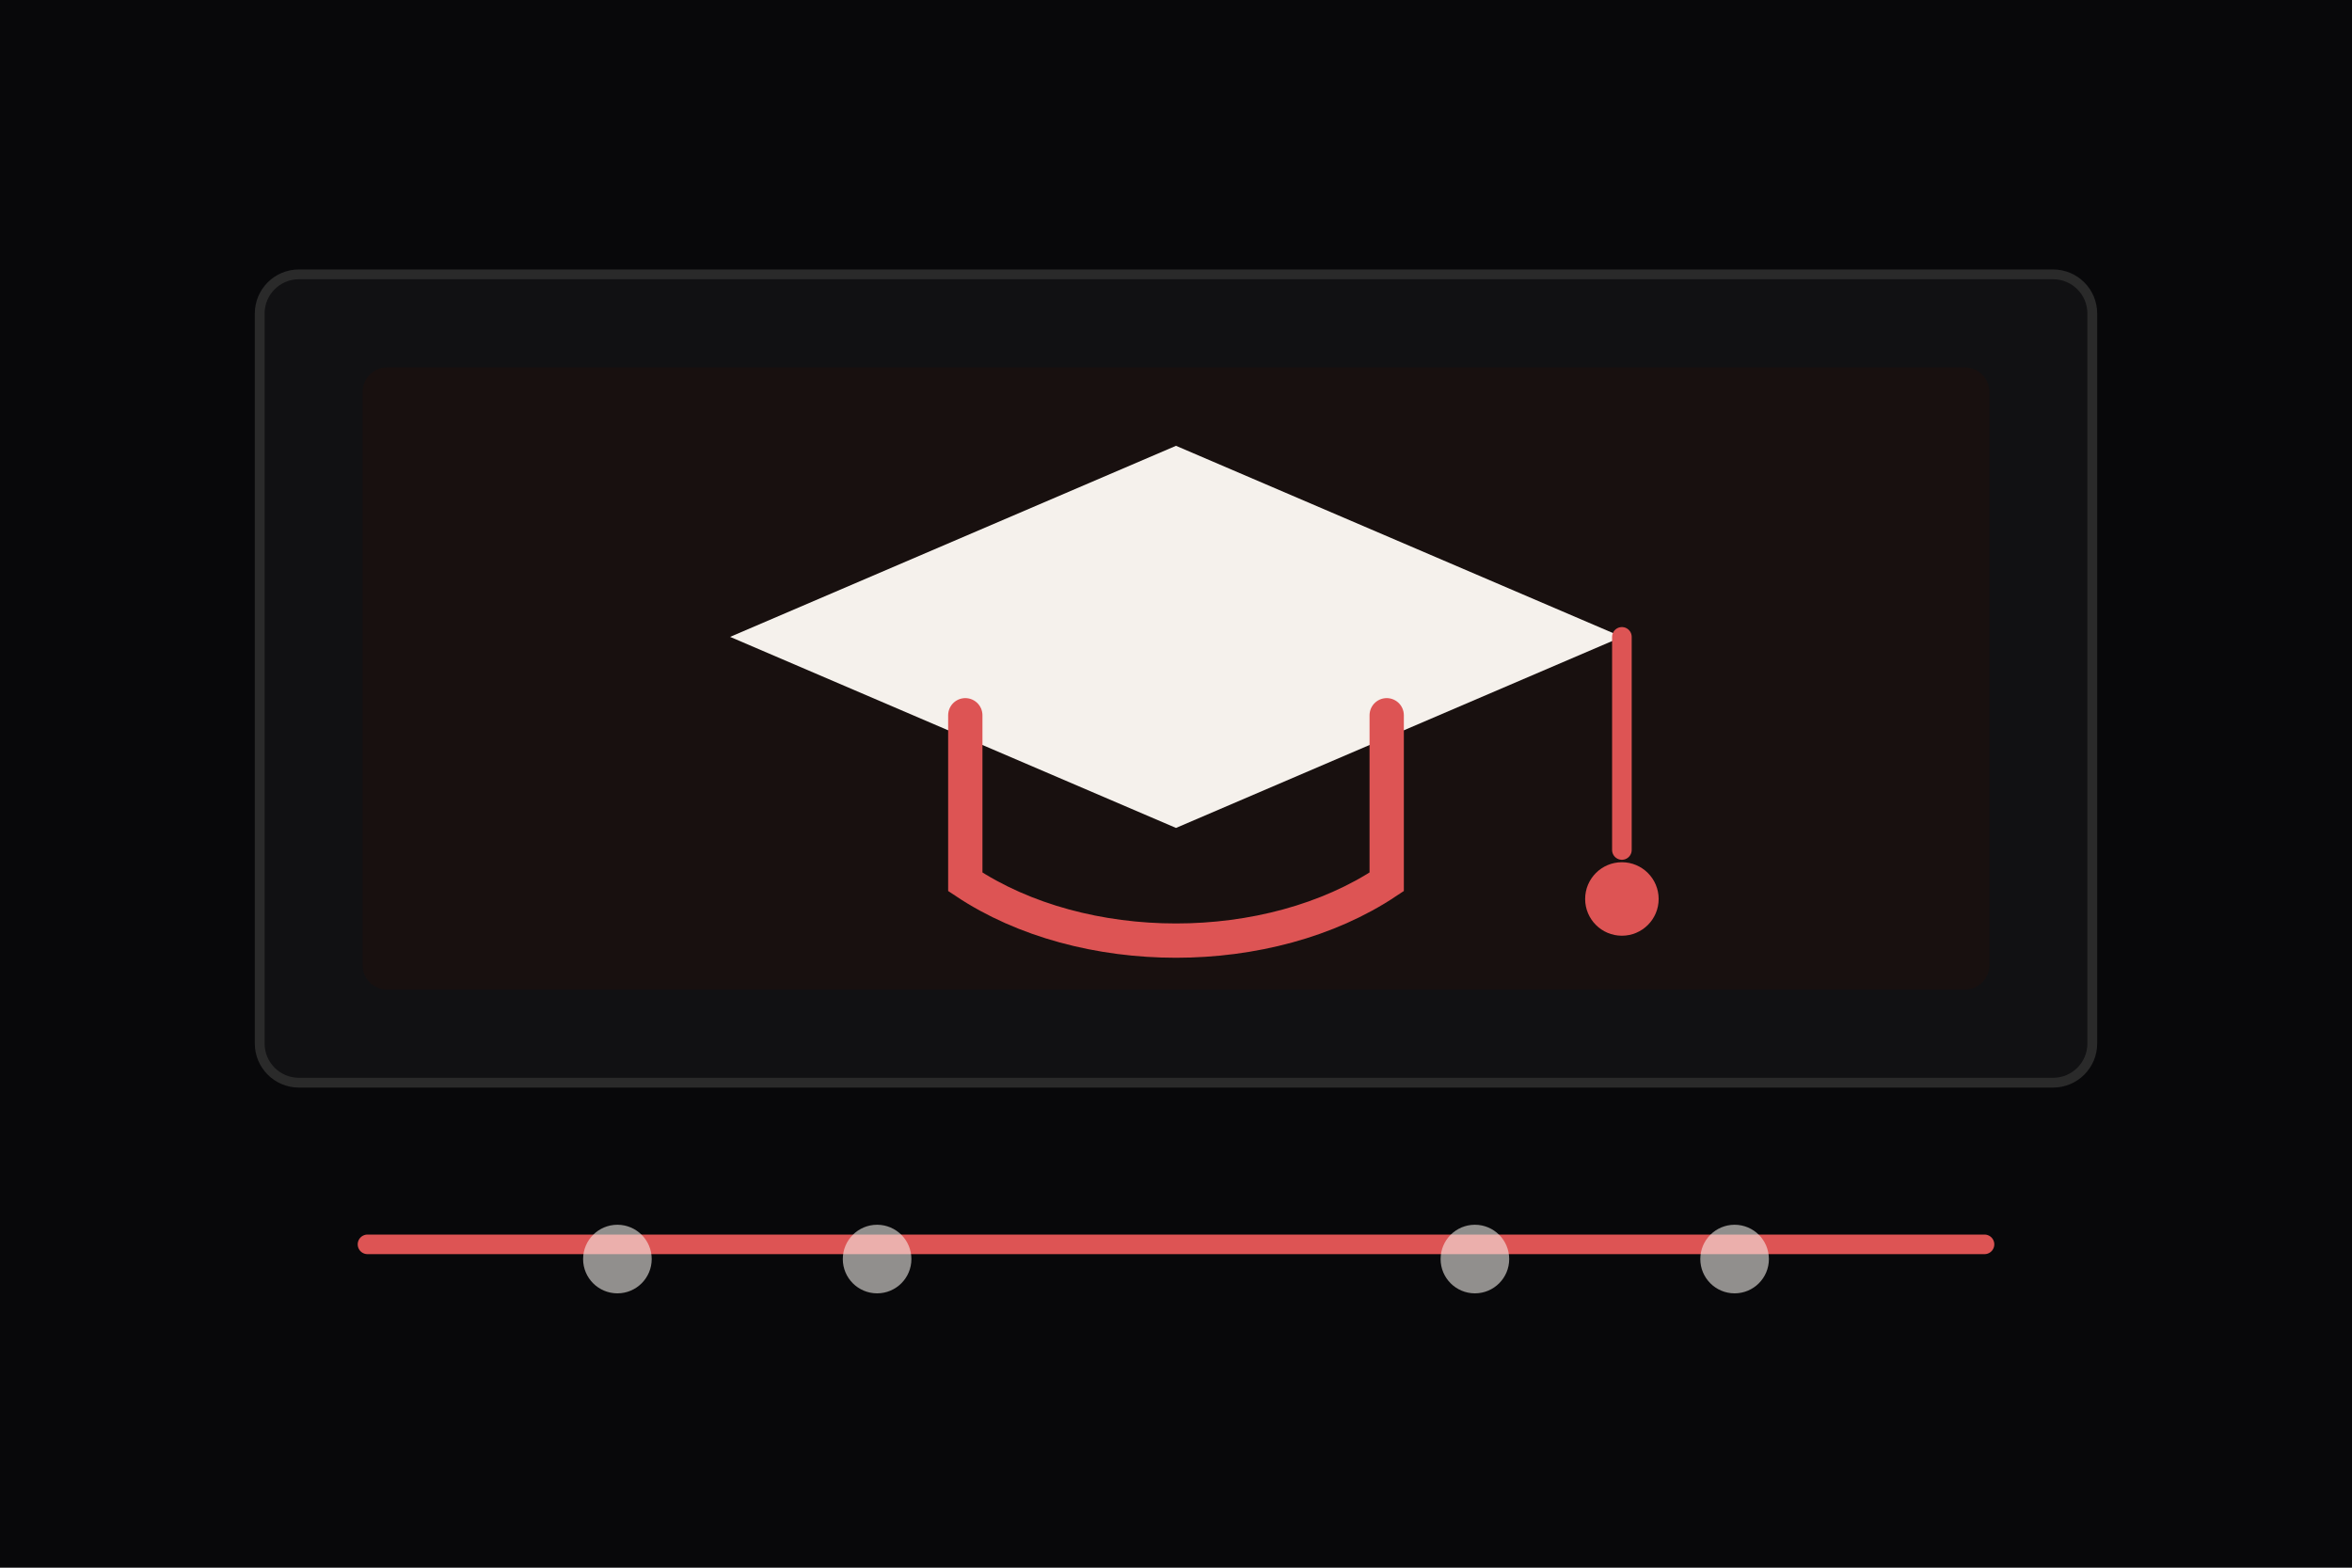
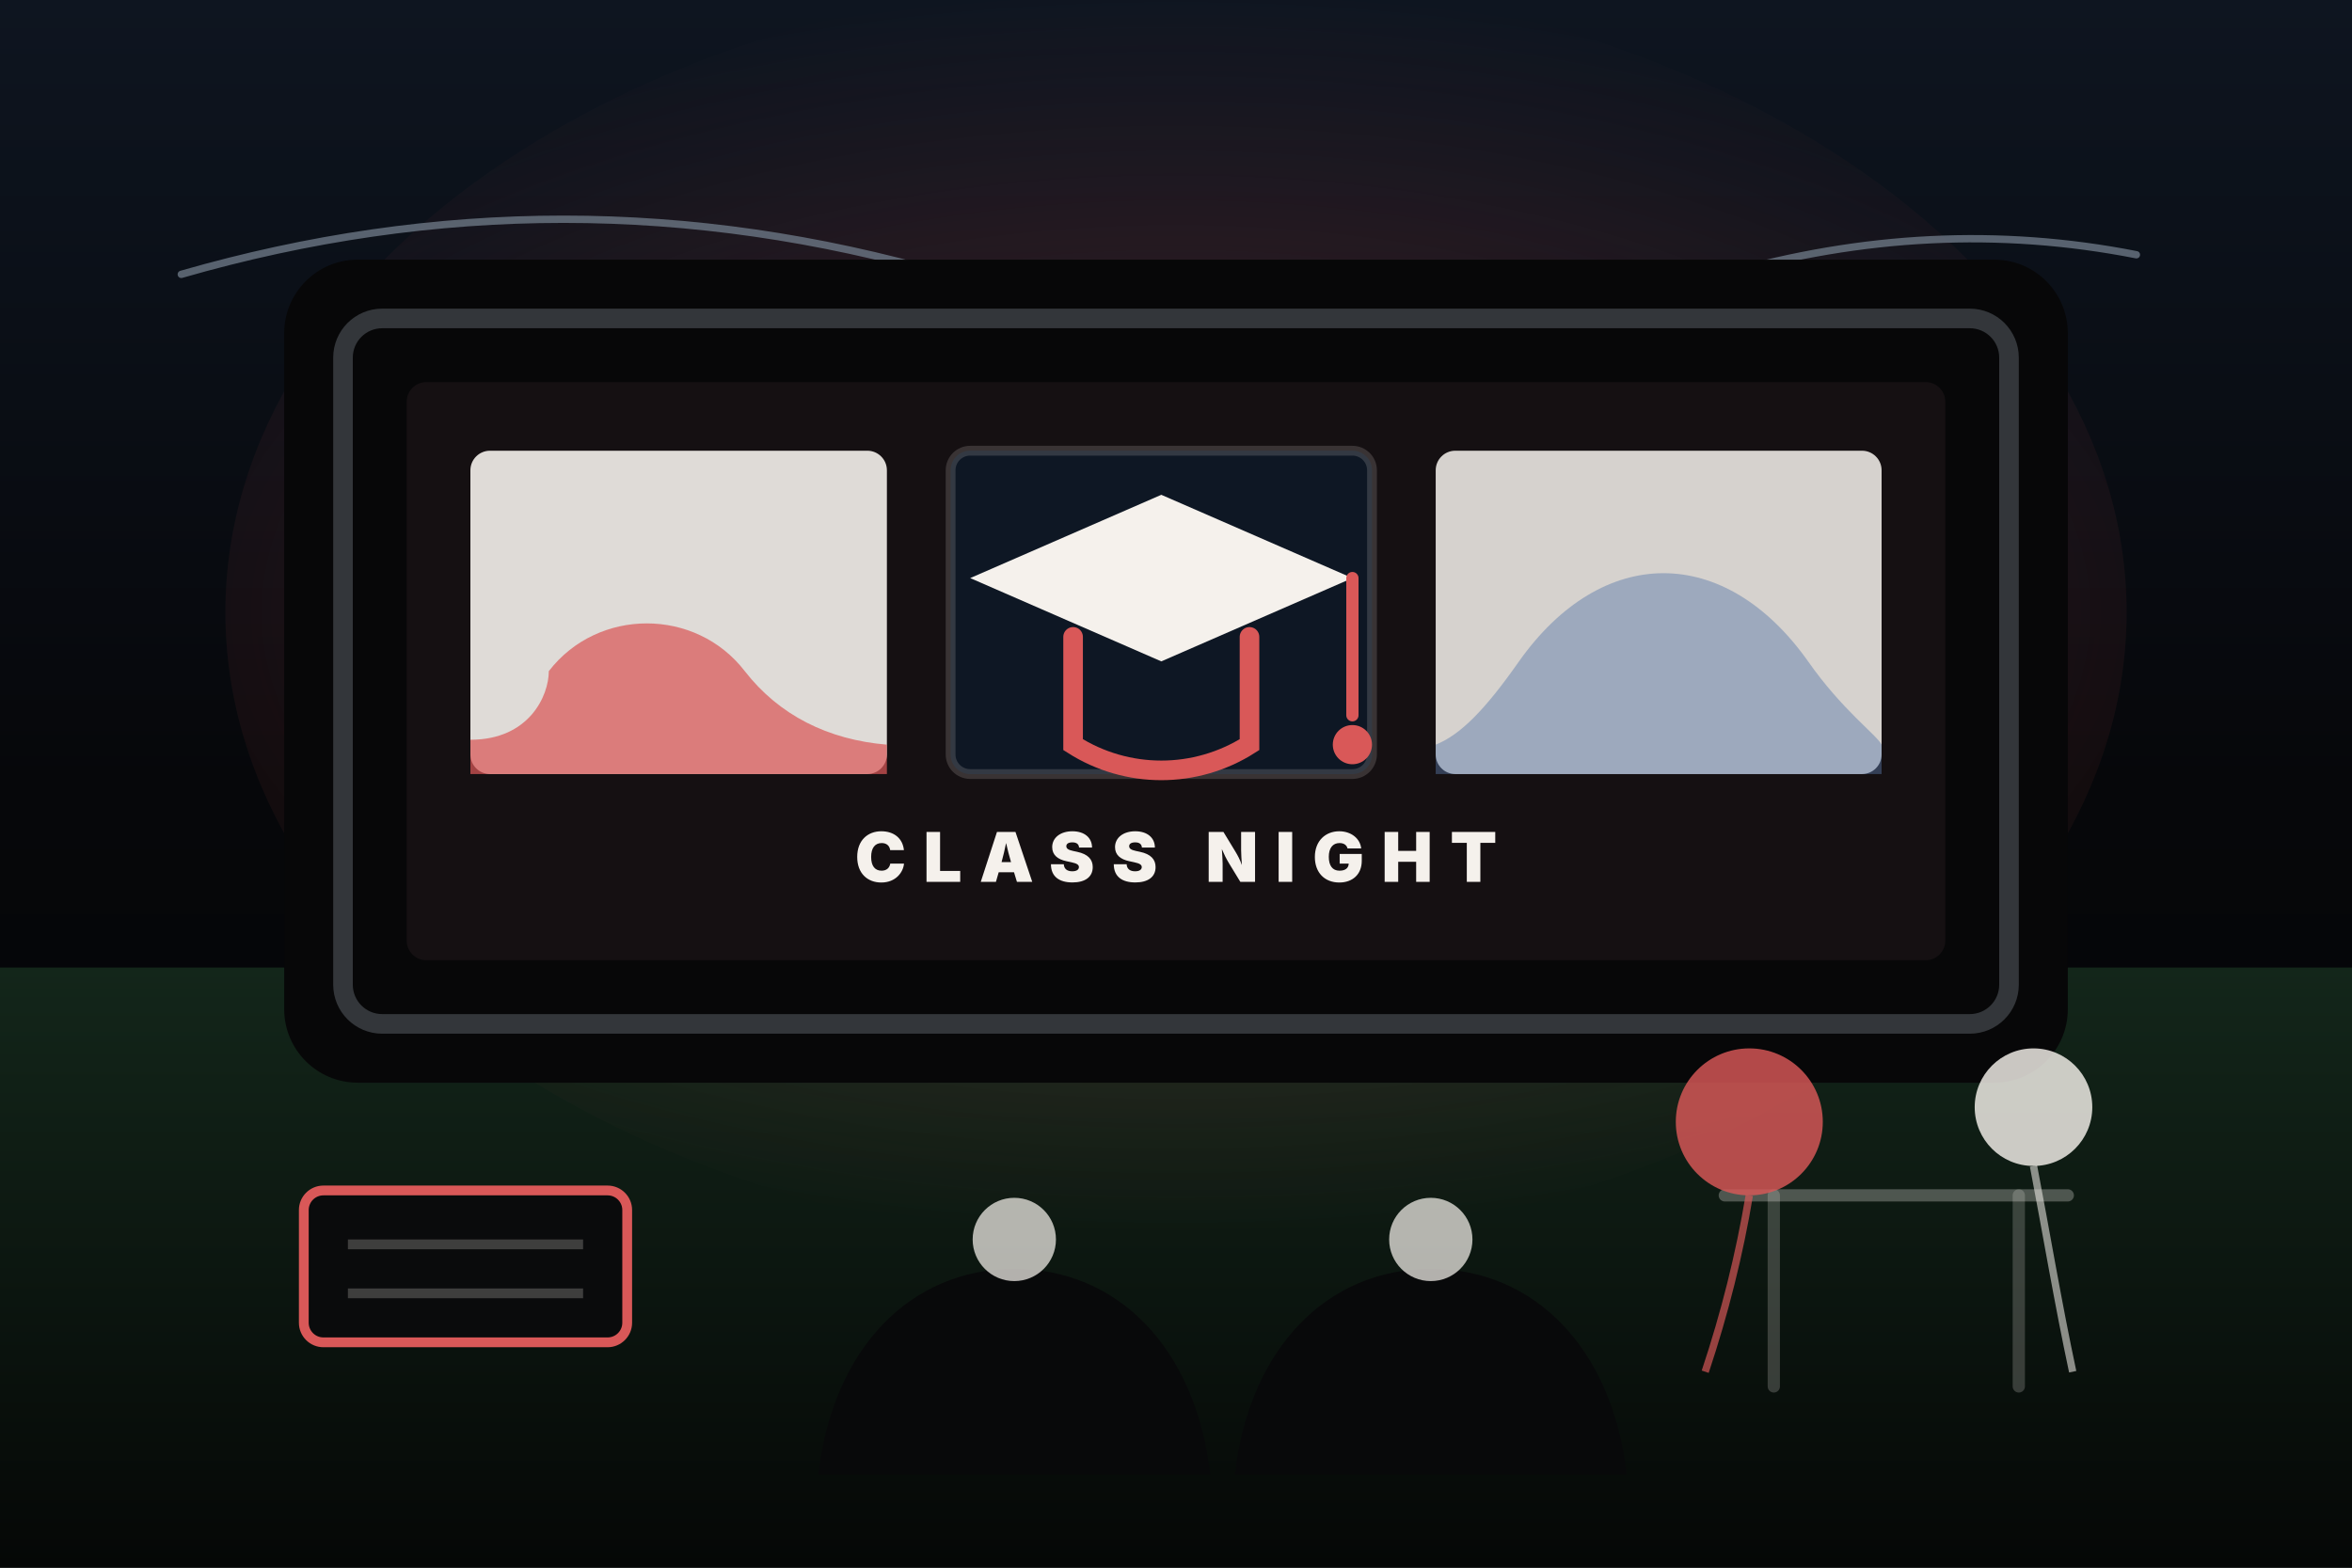
<svg xmlns="http://www.w3.org/2000/svg" width="960" height="640" viewBox="0 0 960 640" fill="none">
-   <rect width="960" height="640" fill="#08080A" />
-   <rect x="106" y="112" width="748" height="330" rx="16" fill="#111113" stroke="#2A2A2A" stroke-width="4" />
-   <rect x="148" y="150" width="664" height="254" rx="10" fill="#18100F" />
-   <path d="M480 182L662 260L480 338L298 260L480 182Z" fill="#F5F1EC" />
-   <path d="M394 292V360C442 392 518 392 566 360V292" stroke="#DD5454" stroke-width="14" stroke-linecap="round" />
-   <path d="M662 260V347" stroke="#DD5454" stroke-width="8" stroke-linecap="round" />
-   <circle cx="662" cy="367" r="15" fill="#DD5454" />
-   <path d="M150 508H810" stroke="#DD5454" stroke-width="8" stroke-linecap="round" />
-   <g fill="#F5F1EC" opacity="0.58">
-     <circle cx="252" cy="514" r="14" />
-     <circle cx="358" cy="514" r="14" />
-     <circle cx="602" cy="514" r="14" />
-     <circle cx="708" cy="514" r="14" />
+   <defs>
+     <linearGradient id="gradBg" x1="480" y1="0" x2="480" y2="640" gradientUnits="userSpaceOnUse">
+       <stop stop-color="#0E1520" />
+       <stop offset="0.5" stop-color="#06070A" />
+       <stop offset="1" stop-color="#030404" />
+     </linearGradient>
+     <linearGradient id="gradLawn" x1="480" y1="395" x2="480" y2="640" gradientUnits="userSpaceOnUse">
+       <stop stop-color="#13261A" />
+       <stop offset="1" stop-color="#050706" />
+     </linearGradient>
+     <radialGradient id="gradGlow" cx="0" cy="0" r="1" gradientUnits="userSpaceOnUse" gradientTransform="translate(480 250) rotate(90) scale(255 500)">
+       <stop stop-color="#F5F1EC" stop-opacity="0.29" />
+       <stop offset="0.58" stop-color="#D95858" stop-opacity="0.12" />
+       <stop offset="1" stop-color="#D95858" stop-opacity="0" />
+     </radialGradient>
+   </defs>
+   <rect width="960" height="640" fill="url(#gradBg)" />
+   <rect y="395" width="960" height="245" fill="url(#gradLawn)" />
+   <ellipse cx="480" cy="250" rx="388" ry="260" fill="url(#gradGlow)" />
+   <g opacity="0.82">
+     <path d="M74 112C178 82 282 82 386 112C492 143 598 143 704 112C760 96 816 93 872 104" stroke="#697481" stroke-width="3" stroke-linecap="round" />
+     <path d="M118 126L142 164L166 126M262 124L286 162L310 124M608 124L632 162L656 124M762 118L786 156L810 118" fill="#D95858" opacity="0.85" />
+     <path d="M190 118L214 156L238 118M430 124L454 162L478 124M698 116L722 154L746 116" fill="#F5F1EC" opacity="0.78" />
+   </g>
+   <g>
+     <rect x="116" y="106" width="728" height="336" rx="30" fill="#070708" />
+     <rect x="140" y="130" width="680" height="288" rx="16" stroke="#33363A" stroke-width="8" />
+     <rect x="166" y="156" width="628" height="236" rx="8" fill="#151012" />
+     <rect x="192" y="184" width="170" height="132" rx="8" fill="#F5F1EC" opacity="0.9" />
+     <rect x="388" y="184" width="172" height="132" rx="8" fill="#0E1724" stroke="#F5F1EC" stroke-opacity="0.16" stroke-width="4" />
+     <rect x="586" y="184" width="182" height="132" rx="8" fill="#F5F1EC" opacity="0.86" />
+     <path d="M224 274C244 248 284 248 304 274C318 292 338 302 362 304V316H192V302C216 302 224 284 224 274Z" fill="#D95858" opacity="0.72" />
+     <path d="M474 202L552 236L474 270L396 236L474 202Z" fill="#F5F1EC" />
+     <path d="M438 260V304C460 318 488 318 510 304V260" stroke="#D95858" stroke-width="8" stroke-linecap="round" />
+     <path d="M552 236V292" stroke="#D95858" stroke-width="5" stroke-linecap="round" />
+     <circle cx="552" cy="304" r="8" fill="#D95858" />
+     <path d="M620 270C654 222 704 222 738 270C752 290 766 300 768 304V316H586V304C596 300 606 290 620 270Z" fill="#5978A8" opacity="0.45" />
+     <text x="480" y="360" text-anchor="middle" font-family="Inter, Arial, sans-serif" font-size="28" font-weight="900" letter-spacing="7" fill="#F5F1EC">CLASS NIGHT</text>
+   </g>
+   <g>
+     <rect x="124" y="486" width="132" height="62" rx="8" fill="#0A0B0C" stroke="#D95858" stroke-width="4" />
+     <path d="M142 508H238M142 528H238" stroke="#F5F1EC" stroke-opacity="0.22" stroke-width="4" />
+     <path d="M704 488H844" stroke="#F5F1EC" stroke-opacity="0.28" stroke-width="5" stroke-linecap="round" />
+     <path d="M724 488V566M824 488V566" stroke="#F5F1EC" stroke-opacity="0.2" stroke-width="5" stroke-linecap="round" />
+     <circle cx="714" cy="458" r="30" fill="#D95858" opacity="0.82" />
+     <circle cx="830" cy="452" r="24" fill="#F5F1EC" opacity="0.82" />
+     <path d="M714 488C710 512 704 536 696 560" stroke="#D95858" stroke-opacity="0.68" stroke-width="3" />
+     <path d="M830 476C835 502 840 532 846 560" stroke="#F5F1EC" stroke-opacity="0.55" stroke-width="3" />
+   </g>
+   <g fill="#08090A">
+     <path d="M334 602C340 550 372 518 414 518C456 518 488 550 494 602H334Z" />
+     <path d="M504 602C510 550 542 518 584 518C626 518 658 550 664 602H504Z" />
+   </g>
+   <g fill="#F5F1EC" opacity="0.72">
+     <circle cx="414" cy="506" r="17" />
+     <circle cx="584" cy="506" r="17" />
  </g>
</svg>
